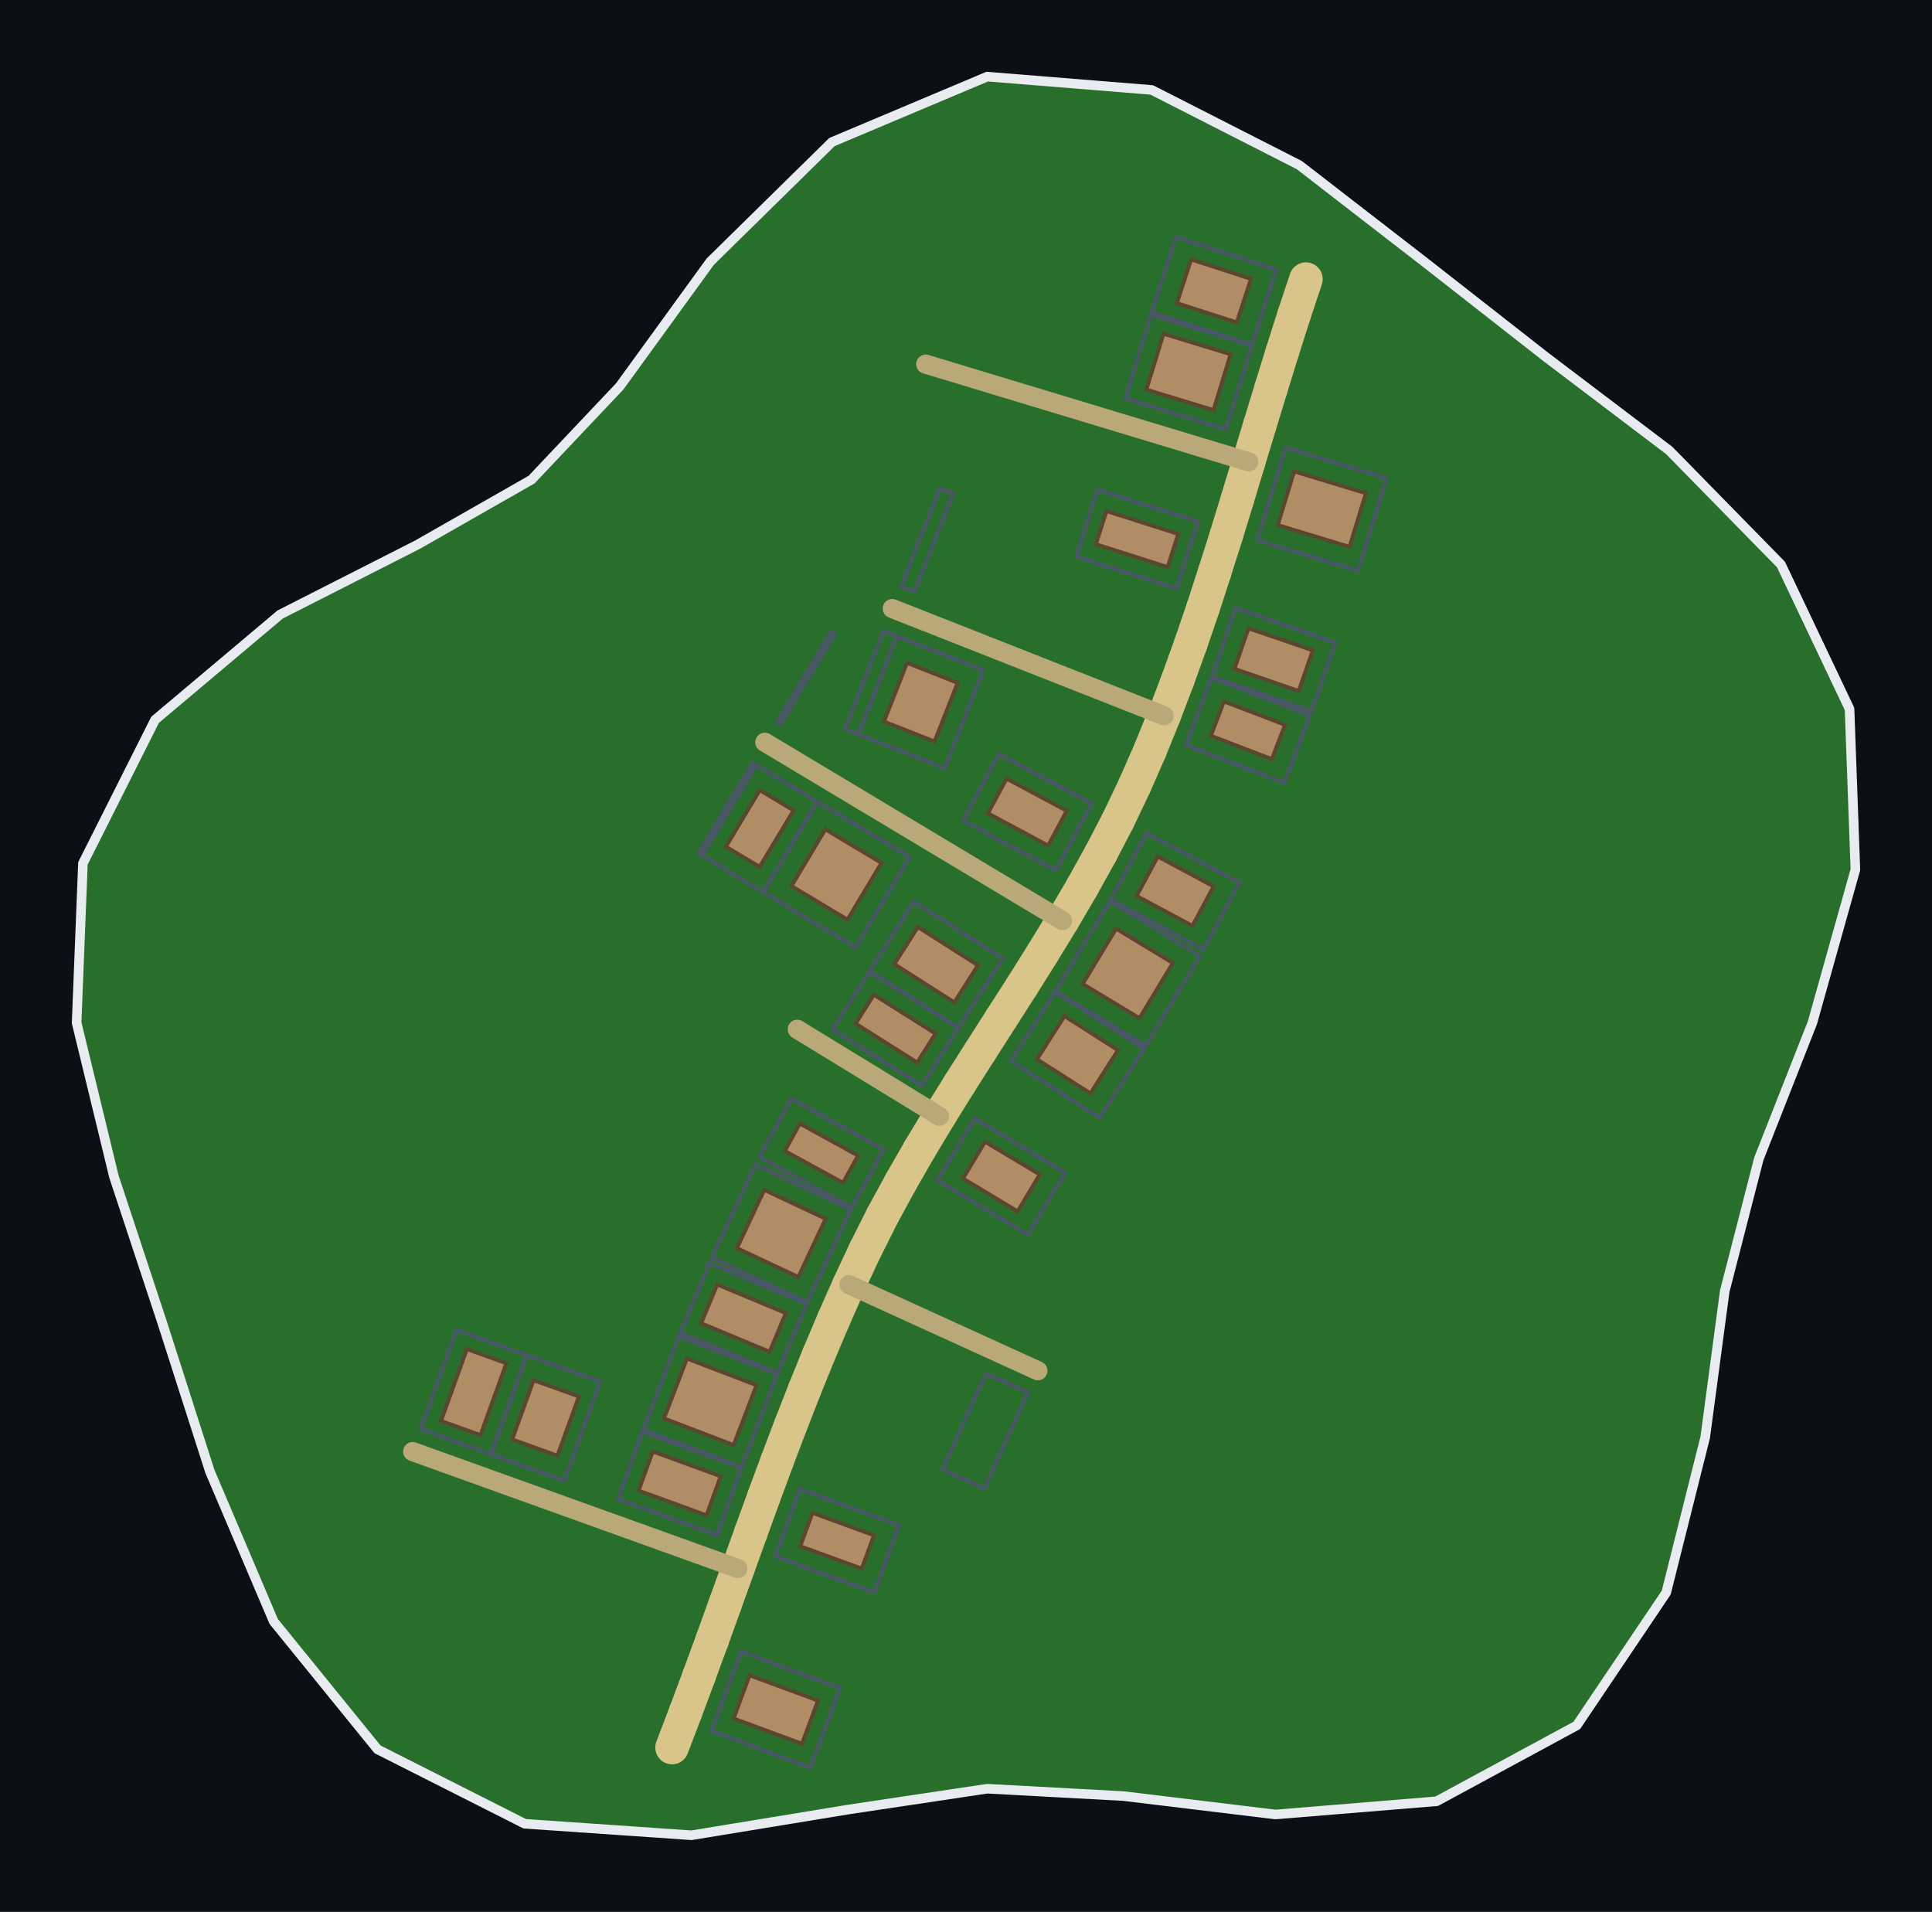
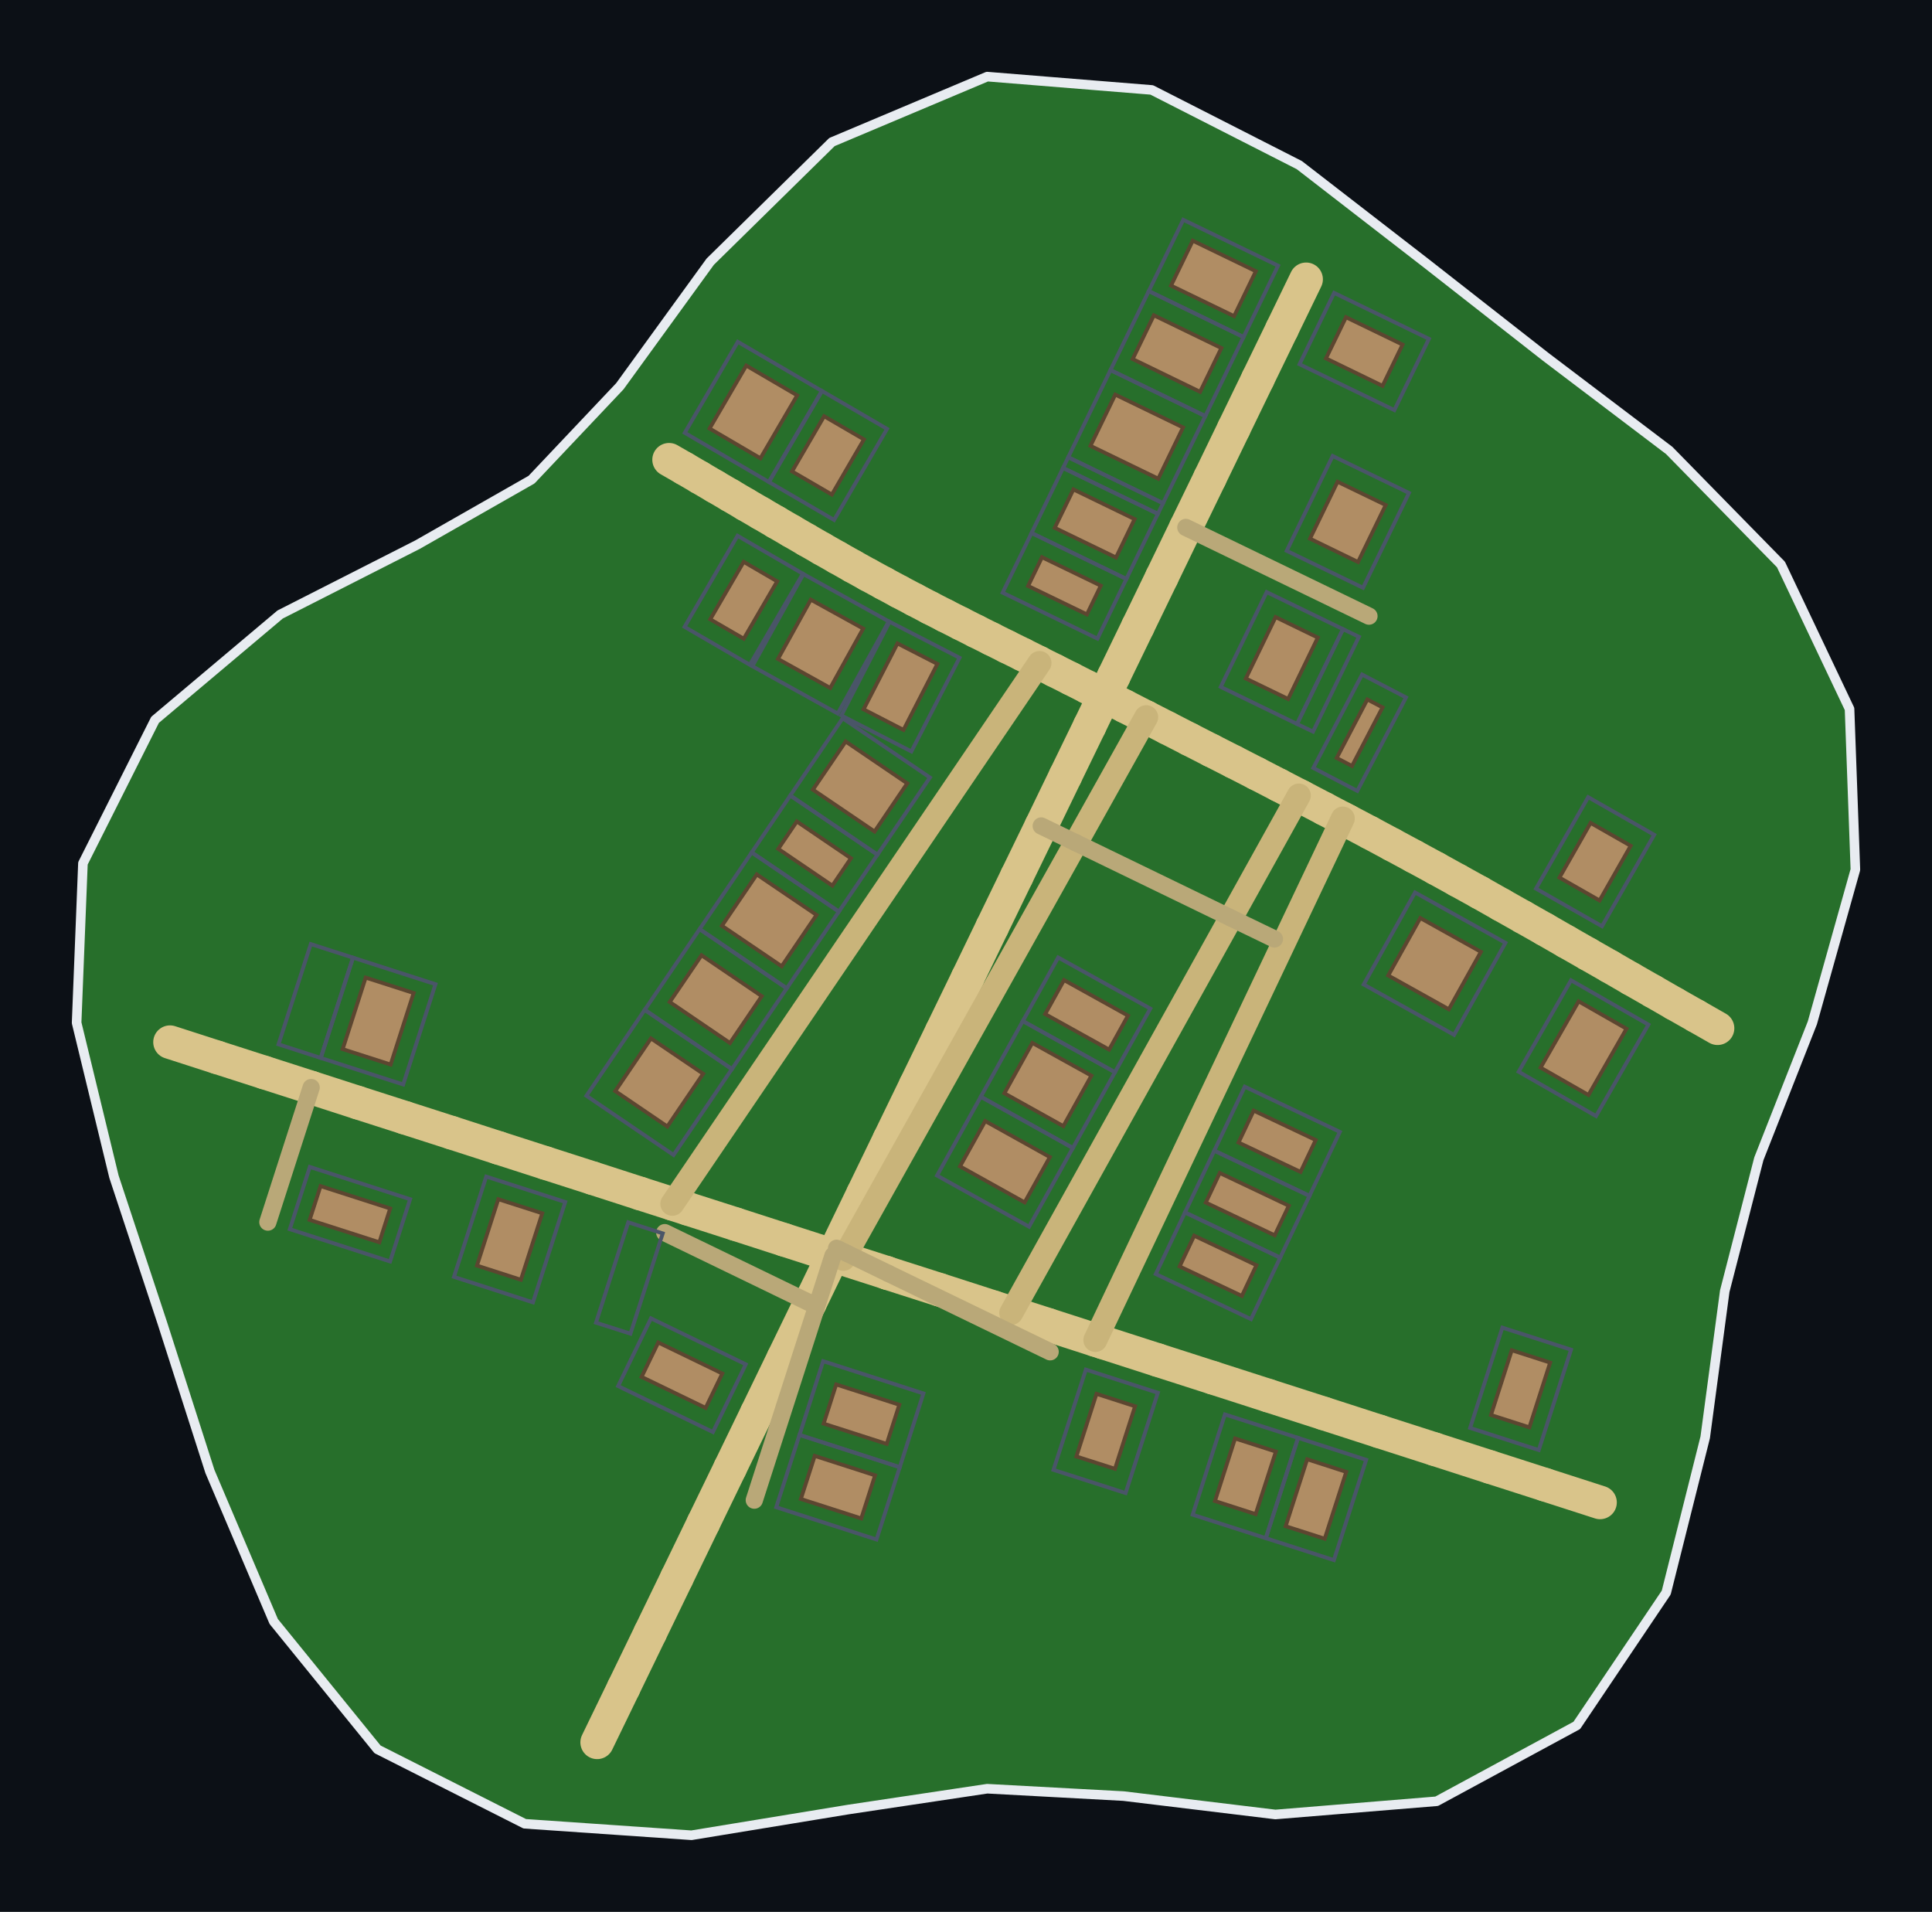
<svg xmlns="http://www.w3.org/2000/svg" viewBox="0 0 201.73 199.62" width="201.73" height="199.62">
  <rect width="201.73" height="199.62" fill="#0c1016" />
  <polygon points="189.24,106.79 193.73,90.8 193.12,74.02 185.96,58.94 174.29,47.03 161.41,37.27 148.88,27.46 135.67,17.24 120.26,9.39 103.08,8 86.87,14.83 74.16,27.32 64.72,40.33 55.5,50.08 43.59,56.87 29.25,64.16 16.19,75.16 8.66,90.14 8,106.79 11.9,122.86 16.95,138.14 21.92,153.64 28.58,169.3 39.42,182.65 54.79,190.42 72.2,191.62 88.6,188.93 103.08,186.76 117.32,187.53 133.17,189.45 150.01,188.07 164.64,180.15 173.98,166.28 178.05,150.07 180.09,134.81 183.65,120.99" fill="#276f2b" stroke="#e8ecf1" stroke-width="1" stroke-linejoin="round" />
-   <line x1="136.36" y1="29.14" x2="135.1" y2="32.93" stroke="#d9c48a" stroke-width="3.5" stroke-linecap="round" />
-   <line x1="135.1" y1="32.93" x2="133.89" y2="36.74" stroke="#d9c48a" stroke-width="3.5" stroke-linecap="round" />
-   <line x1="133.89" y1="36.74" x2="132.71" y2="40.56" stroke="#d9c48a" stroke-width="3.5" stroke-linecap="round" />
-   <line x1="132.71" y1="40.56" x2="131.54" y2="44.39" stroke="#d9c48a" stroke-width="3.5" stroke-linecap="round" />
-   <line x1="131.54" y1="44.39" x2="130.38" y2="48.22" stroke="#d9c48a" stroke-width="3.5" stroke-linecap="round" />
-   <line x1="130.38" y1="48.22" x2="129.22" y2="52.06" stroke="#d9c48a" stroke-width="3.5" stroke-linecap="round" />
-   <line x1="129.22" y1="52.06" x2="128.05" y2="55.88" stroke="#d9c48a" stroke-width="3.5" stroke-linecap="round" />
-   <line x1="128.05" y1="55.88" x2="126.84" y2="59.69" stroke="#d9c48a" stroke-width="3.5" stroke-linecap="round" />
-   <line x1="126.84" y1="59.69" x2="125.61" y2="63.49" stroke="#d9c48a" stroke-width="3.5" stroke-linecap="round" />
-   <line x1="125.61" y1="63.49" x2="124.32" y2="67.26" stroke="#d9c48a" stroke-width="3.5" stroke-linecap="round" />
-   <line x1="124.32" y1="67.26" x2="122.97" y2="71.01" stroke="#d9c48a" stroke-width="3.5" stroke-linecap="round" />
-   <line x1="122.97" y1="71.01" x2="121.55" y2="74.73" stroke="#d9c48a" stroke-width="3.5" stroke-linecap="round" />
-   <line x1="121.55" y1="74.73" x2="120.06" y2="78.41" stroke="#d9c48a" stroke-width="3.5" stroke-linecap="round" />
-   <line x1="120.06" y1="78.41" x2="118.46" y2="82.05" stroke="#d9c48a" stroke-width="3.5" stroke-linecap="round" />
-   <line x1="118.46" y1="82.05" x2="116.75" y2="85.64" stroke="#d9c48a" stroke-width="3.5" stroke-linecap="round" />
-   <line x1="116.75" y1="85.64" x2="114.91" y2="89.18" stroke="#d9c48a" stroke-width="3.5" stroke-linecap="round" />
-   <line x1="114.91" y1="89.18" x2="112.97" y2="92.67" stroke="#d9c48a" stroke-width="3.5" stroke-linecap="round" />
-   <line x1="112.97" y1="92.67" x2="110.94" y2="96.13" stroke="#d9c48a" stroke-width="3.5" stroke-linecap="round" />
-   <line x1="110.94" y1="96.13" x2="108.85" y2="99.55" stroke="#d9c48a" stroke-width="3.5" stroke-linecap="round" />
-   <line x1="108.85" y1="99.55" x2="106.71" y2="102.96" stroke="#d9c48a" stroke-width="3.5" stroke-linecap="round" />
-   <line x1="106.71" y1="102.96" x2="104.54" y2="106.35" stroke="#d9c48a" stroke-width="3.5" stroke-linecap="round" />
-   <line x1="104.54" y1="106.35" x2="102.37" y2="109.74" stroke="#d9c48a" stroke-width="3.5" stroke-linecap="round" />
-   <line x1="102.37" y1="109.74" x2="100.21" y2="113.14" stroke="#d9c48a" stroke-width="3.5" stroke-linecap="round" />
-   <line x1="100.21" y1="113.14" x2="98.09" y2="116.55" stroke="#d9c48a" stroke-width="3.5" stroke-linecap="round" />
-   <line x1="98.09" y1="116.55" x2="96.02" y2="119.99" stroke="#d9c48a" stroke-width="3.5" stroke-linecap="round" />
-   <line x1="96.02" y1="119.99" x2="94.03" y2="123.46" stroke="#d9c48a" stroke-width="3.5" stroke-linecap="round" />
-   <line x1="94.03" y1="123.46" x2="92.12" y2="126.97" stroke="#d9c48a" stroke-width="3.5" stroke-linecap="round" />
-   <line x1="92.12" y1="126.97" x2="90.33" y2="130.54" stroke="#d9c48a" stroke-width="3.5" stroke-linecap="round" />
-   <line x1="90.33" y1="130.54" x2="88.65" y2="134.13" stroke="#d9c48a" stroke-width="3.5" stroke-linecap="round" />
-   <line x1="88.65" y1="134.13" x2="87.04" y2="137.77" stroke="#d9c48a" stroke-width="3.5" stroke-linecap="round" />
-   <line x1="87.04" y1="137.77" x2="85.49" y2="141.43" stroke="#d9c48a" stroke-width="3.5" stroke-linecap="round" />
-   <line x1="85.49" y1="141.43" x2="84" y2="145.11" stroke="#d9c48a" stroke-width="3.5" stroke-linecap="round" />
-   <line x1="84" y1="145.11" x2="82.55" y2="148.82" stroke="#d9c48a" stroke-width="3.5" stroke-linecap="round" />
-   <line x1="82.55" y1="148.82" x2="81.14" y2="152.54" stroke="#d9c48a" stroke-width="3.5" stroke-linecap="round" />
-   <line x1="81.14" y1="152.54" x2="79.76" y2="156.27" stroke="#d9c48a" stroke-width="3.5" stroke-linecap="round" />
-   <line x1="79.76" y1="156.27" x2="78.4" y2="160.02" stroke="#d9c48a" stroke-width="3.5" stroke-linecap="round" />
-   <line x1="78.4" y1="160.02" x2="77.05" y2="163.77" stroke="#d9c48a" stroke-width="3.5" stroke-linecap="round" />
-   <line x1="77.05" y1="163.77" x2="75.7" y2="167.52" stroke="#d9c48a" stroke-width="3.5" stroke-linecap="round" />
-   <line x1="75.7" y1="167.52" x2="74.35" y2="171.27" stroke="#d9c48a" stroke-width="3.5" stroke-linecap="round" />
-   <line x1="74.35" y1="171.27" x2="72.98" y2="175.01" stroke="#d9c48a" stroke-width="3.5" stroke-linecap="round" />
-   <line x1="72.98" y1="175.01" x2="71.59" y2="178.74" stroke="#d9c48a" stroke-width="3.5" stroke-linecap="round" />
-   <line x1="71.59" y1="178.74" x2="70.17" y2="182.46" stroke="#d9c48a" stroke-width="3.5" stroke-linecap="round" />
-   <line x1="130.38" y1="48.22" x2="96.66" y2="38.02" stroke="#b9a878" stroke-width="2" stroke-linecap="round" />
-   <line x1="121.55" y1="74.73" x2="93.17" y2="63.54" stroke="#b9a878" stroke-width="2" stroke-linecap="round" />
-   <line x1="110.94" y1="96.13" x2="79.86" y2="77.5" stroke="#b9a878" stroke-width="2" stroke-linecap="round" />
-   <line x1="98.09" y1="116.55" x2="83.25" y2="107.47" stroke="#b9a878" stroke-width="2" stroke-linecap="round" />
-   <line x1="88.65" y1="134.13" x2="108.37" y2="143.12" stroke="#b9a878" stroke-width="2" stroke-linecap="round" />
-   <line x1="77.05" y1="163.77" x2="43.09" y2="151.56" stroke="#b9a878" stroke-width="2" stroke-linecap="round" />
-   <polygon points="122.8,24.75 120.25,32.62 130.71,36.01 133.26,28.14" fill="none" stroke="#4a5568" stroke-width="0.4" />
-   <polygon points="120.18,32.85 117.5,41.61 128.01,44.83 130.7,36.07" fill="none" stroke="#4a5568" stroke-width="0.4" />
-   <polygon points="134.23,46.72 131.29,56.4 141.81,59.6 144.75,49.93" fill="none" stroke="#4a5568" stroke-width="0.4" />
-   <polygon points="114.6,51.12 112.37,58.11 122.85,61.45 125.08,54.46" fill="none" stroke="#4a5568" stroke-width="0.4" />
-   <polygon points="129.02,63.5 126.55,70.66 136.95,74.25 139.42,67.09" fill="none" stroke="#4a5568" stroke-width="0.4" />
-   <polygon points="126.51,70.77 123.82,77.79 134.09,81.73 136.78,74.71" fill="none" stroke="#4a5568" stroke-width="0.4" />
-   <polygon points="119.72,86.97 115.98,93.94 125.68,99.13 129.41,92.16" fill="none" stroke="#4a5568" stroke-width="0.4" />
-   <polygon points="104.29,78.71 100.55,85.68 110.25,90.87 113.99,83.9" fill="none" stroke="#4a5568" stroke-width="0.4" />
-   <polygon points="115.9,94.09 110.21,103.49 119.62,109.19 125.31,99.79" fill="none" stroke="#4a5568" stroke-width="0.4" />
-   <polygon points="110.17,103.55 105.56,110.79 114.83,116.7 119.45,109.47" fill="none" stroke="#4a5568" stroke-width="0.4" />
-   <polygon points="95.41,94.15 90.8,101.39 100.08,107.3 104.69,100.06" fill="none" stroke="#4a5568" stroke-width="0.4" />
-   <polygon points="90.77,101.44 86.94,107.5 96.24,113.37 100.07,107.31" fill="none" stroke="#4a5568" stroke-width="0.4" />
-   <polygon points="101.78,116.78 97.9,123.25 107.33,128.91 111.21,122.44" fill="none" stroke="#4a5568" stroke-width="0.4" />
-   <polygon points="82.61,114.73 79.28,120.81 88.93,126.09 92.26,120.02" fill="none" stroke="#4a5568" stroke-width="0.4" />
-   <polygon points="78.89,121.59 74.32,131.3 84.28,135.98 88.84,126.27" fill="none" stroke="#4a5568" stroke-width="0.4" />
-   <polygon points="74.06,131.89 71.04,139.15 81.2,143.37 84.22,136.11" fill="none" stroke="#4a5568" stroke-width="0.4" />
-   <polygon points="70.89,139.53 67.16,149.27 77.43,153.2 81.16,143.46" fill="none" stroke="#4a5568" stroke-width="0.4" />
-   <polygon points="83.52,155.48 80.96,162.5 91.29,166.27 93.85,159.25" fill="none" stroke="#4a5568" stroke-width="0.4" />
-   <polygon points="67.08,149.48 64.52,156.51 74.85,160.28 77.41,153.25" fill="none" stroke="#4a5568" stroke-width="0.4" />
-   <polygon points="77.38,172.43 74.31,180.74 84.62,184.56 87.7,176.25" fill="none" stroke="#4a5568" stroke-width="0.4" />
-   <polygon points="102.67,69.97 93.66,66.42 89.62,76.66 98.64,80.21" fill="none" stroke="#4a5568" stroke-width="0.4" />
-   <polygon points="93.66,66.42 92.25,65.87 88.22,76.1 89.62,76.66" fill="none" stroke="#4a5568" stroke-width="0.4" />
-   <polygon points="99.52,51.54 98.12,50.98 94.09,61.22 95.49,61.77" fill="none" stroke="#4a5568" stroke-width="0.4" />
-   <polygon points="94.99,89.48 85.34,83.7 79.69,93.14 89.33,98.92" fill="none" stroke="#4a5568" stroke-width="0.4" />
-   <polygon points="85.34,83.7 78.96,79.88 73.31,89.31 79.69,93.14" fill="none" stroke="#4a5568" stroke-width="0.4" />
-   <polygon points="78.96,79.88 78.58,79.65 72.92,89.08 73.31,89.31" fill="none" stroke="#4a5568" stroke-width="0.4" />
-   <polygon points="87.19,66.15 86.8,65.92 81.15,75.36 81.53,75.59" fill="none" stroke="#4a5568" stroke-width="0.4" />
-   <polygon points="98.4,153.41 102.77,155.4 107.33,145.39 102.96,143.4" fill="none" stroke="#4a5568" stroke-width="0.4" />
-   <polygon points="62.65,144.25 54.99,141.49 51.27,151.84 58.93,154.6" fill="none" stroke="#4a5568" stroke-width="0.4" />
-   <polygon points="54.99,141.49 47.65,138.86 43.93,149.21 51.27,151.84" fill="none" stroke="#4a5568" stroke-width="0.4" />
-   <polygon points="124.37,27.09 122.89,31.65 129.14,33.67 130.62,29.12" fill="#b08d64" stroke="#5c4630" stroke-width="0.4" />
-   <polygon points="121.49,34.85 119.7,40.68 126.71,42.82 128.49,36.99" fill="#b08d64" stroke="#5c4630" stroke-width="0.4" />
-   <polygon points="135.13,49.22 133.42,54.82 140.91,57.1 142.62,51.5" fill="#b08d64" stroke="#5c4630" stroke-width="0.4" />
-   <polygon points="115.53,53.36 114.43,56.82 121.92,59.21 123.02,55.75" fill="#b08d64" stroke="#5c4630" stroke-width="0.4" />
-   <polygon points="130.36,65.6 128.9,69.83 135.61,72.15 137.07,67.91" fill="#b08d64" stroke="#5c4630" stroke-width="0.4" />
-   <polygon points="127.8,73.24 126.43,76.82 132.8,79.26 134.17,75.68" fill="#b08d64" stroke="#5c4630" stroke-width="0.4" />
-   <polygon points="120.89,89.43 118.68,93.55 124.51,96.67 126.72,92.55" fill="#b08d64" stroke="#5c4630" stroke-width="0.4" />
-   <polygon points="105.1,81.3 103.16,84.92 109.44,88.29 111.38,84.66" fill="#b08d64" stroke="#5c4630" stroke-width="0.4" />
-   <polygon points="116.54,96.96 113.05,102.73 118.98,106.31 122.46,100.55" fill="#b08d64" stroke="#5c4630" stroke-width="0.4" />
-   <polygon points="111.15,106.09 108.27,110.6 113.86,114.16 116.73,109.65" fill="#b08d64" stroke="#5c4630" stroke-width="0.4" />
-   <polygon points="95.84,96.79 93.38,100.66 99.65,104.66 102.11,100.79" fill="#b08d64" stroke="#5c4630" stroke-width="0.4" />
-   <polygon points="91.24,103.86 89.34,106.88 95.77,110.94 97.68,107.92" fill="#b08d64" stroke="#5c4630" stroke-width="0.4" />
-   <polygon points="102.85,119.21 100.55,123.05 106.26,126.48 108.56,122.63" fill="#b08d64" stroke="#5c4630" stroke-width="0.4" />
-   <polygon points="83.51,117.32 81.95,120.17 88.03,123.5 89.59,120.65" fill="#b08d64" stroke="#5c4630" stroke-width="0.4" />
-   <polygon points="79.8,124.24 76.95,130.32 83.36,133.33 86.21,127.25" fill="#b08d64" stroke="#5c4630" stroke-width="0.4" />
-   <polygon points="74.89,134.12 73.21,138.16 80.36,141.14 82.05,137.1" fill="#b08d64" stroke="#5c4630" stroke-width="0.4" />
-   <polygon points="71.73,141.85 69.33,148.1 76.6,150.88 78.99,144.63" fill="#b08d64" stroke="#5c4630" stroke-width="0.4" />
-   <polygon points="84.83,157.96 83.56,161.44 89.98,163.78 91.25,160.3" fill="#b08d64" stroke="#5c4630" stroke-width="0.4" />
-   <polygon points="68.16,151.55 66.68,155.63 73.77,158.21 75.25,154.14" fill="#b08d64" stroke="#5c4630" stroke-width="0.4" />
-   <polygon points="78.27,174.92 76.6,179.43 83.74,182.07 85.41,177.56" fill="#b08d64" stroke="#5c4630" stroke-width="0.4" />
-   <polygon points="99.99,71.3 94.71,69.21 92.3,75.34 97.58,77.42" fill="#b08d64" stroke="#5c4630" stroke-width="0.4" />
-   <polygon points="92.04,90.1 86.18,86.59 82.64,92.51 88.49,96.02" fill="#b08d64" stroke="#5c4630" stroke-width="0.4" />
-   <polygon points="82.86,84.62 79.33,82.5 75.79,88.4 79.32,90.51" fill="#b08d64" stroke="#5c4630" stroke-width="0.4" />
-   <polygon points="60.44,145.81 55.71,144.11 53.48,150.29 58.21,151.99" fill="#b08d64" stroke="#5c4630" stroke-width="0.4" />
-   <polygon points="52.87,142.34 48.75,140.86 46.05,148.36 50.17,149.84" fill="#b08d64" stroke="#5c4630" stroke-width="0.4" />
+   <line x1="136.38" y1="29.16" x2="133.86" y2="34.36" stroke="#d9c48a" stroke-width="3.5" stroke-linecap="round" />
+   <line x1="133.86" y1="34.36" x2="131.34" y2="39.55" stroke="#d9c48a" stroke-width="3.5" stroke-linecap="round" />
+   <line x1="131.34" y1="39.55" x2="128.83" y2="44.73" stroke="#d9c48a" stroke-width="3.5" stroke-linecap="round" />
+   <line x1="128.83" y1="44.73" x2="126.33" y2="49.9" stroke="#d9c48a" stroke-width="3.5" stroke-linecap="round" />
+   <line x1="126.33" y1="49.9" x2="123.82" y2="55.07" stroke="#d9c48a" stroke-width="3.5" stroke-linecap="round" />
+   <line x1="123.82" y1="55.07" x2="121.32" y2="60.24" stroke="#d9c48a" stroke-width="3.5" stroke-linecap="round" />
+   <line x1="121.32" y1="60.24" x2="118.81" y2="65.42" stroke="#d9c48a" stroke-width="3.5" stroke-linecap="round" />
+   <line x1="118.81" y1="65.42" x2="116.3" y2="70.6" stroke="#d9c48a" stroke-width="3.5" stroke-linecap="round" />
+   <line x1="116.3" y1="70.6" x2="115.31" y2="72.64" stroke="#d9c48a" stroke-width="3.5" stroke-linecap="round" />
+   <line x1="115.31" y1="72.64" x2="113.78" y2="75.8" stroke="#d9c48a" stroke-width="3.5" stroke-linecap="round" />
+   <line x1="113.78" y1="75.8" x2="111.25" y2="81.01" stroke="#d9c48a" stroke-width="3.5" stroke-linecap="round" />
+   <line x1="111.25" y1="81.01" x2="108.72" y2="86.24" stroke="#d9c48a" stroke-width="3.5" stroke-linecap="round" />
+   <line x1="108.72" y1="86.24" x2="106.17" y2="91.49" stroke="#d9c48a" stroke-width="3.5" stroke-linecap="round" />
+   <line x1="106.17" y1="91.49" x2="103.61" y2="96.77" stroke="#d9c48a" stroke-width="3.5" stroke-linecap="round" />
+   <line x1="103.61" y1="96.77" x2="101.04" y2="102.09" stroke="#d9c48a" stroke-width="3.5" stroke-linecap="round" />
+   <line x1="101.04" y1="102.09" x2="98.33" y2="107.68" stroke="#d9c48a" stroke-width="3.5" stroke-linecap="round" />
+   <line x1="98.33" y1="107.68" x2="95.6" y2="113.3" stroke="#d9c48a" stroke-width="3.5" stroke-linecap="round" />
+   <line x1="95.6" y1="113.3" x2="92.86" y2="118.95" stroke="#d9c48a" stroke-width="3.5" stroke-linecap="round" />
+   <line x1="92.86" y1="118.95" x2="90.11" y2="124.63" stroke="#d9c48a" stroke-width="3.5" stroke-linecap="round" />
+   <line x1="90.11" y1="124.63" x2="87.35" y2="130.33" stroke="#d9c48a" stroke-width="3.5" stroke-linecap="round" />
+   <line x1="87.35" y1="130.33" x2="86.98" y2="131.09" stroke="#d9c48a" stroke-width="3.5" stroke-linecap="round" />
+   <line x1="86.98" y1="131.09" x2="84.58" y2="136.05" stroke="#d9c48a" stroke-width="3.5" stroke-linecap="round" />
+   <line x1="84.58" y1="136.05" x2="81.8" y2="141.78" stroke="#d9c48a" stroke-width="3.5" stroke-linecap="round" />
+   <line x1="81.8" y1="141.78" x2="79.02" y2="147.52" stroke="#d9c48a" stroke-width="3.5" stroke-linecap="round" />
+   <line x1="79.02" y1="147.52" x2="76.24" y2="153.26" stroke="#d9c48a" stroke-width="3.5" stroke-linecap="round" />
+   <line x1="76.24" y1="153.26" x2="73.45" y2="159.01" stroke="#d9c48a" stroke-width="3.5" stroke-linecap="round" />
+   <line x1="73.45" y1="159.01" x2="70.67" y2="164.75" stroke="#d9c48a" stroke-width="3.5" stroke-linecap="round" />
+   <line x1="70.67" y1="164.75" x2="67.89" y2="170.49" stroke="#d9c48a" stroke-width="3.5" stroke-linecap="round" />
+   <line x1="67.89" y1="170.49" x2="65.12" y2="176.21" stroke="#d9c48a" stroke-width="3.5" stroke-linecap="round" />
+   <line x1="65.12" y1="176.21" x2="62.35" y2="181.92" stroke="#d9c48a" stroke-width="3.5" stroke-linecap="round" />
+   <line x1="69.86" y1="48" x2="71.46" y2="48.92" stroke="#d9c48a" stroke-width="3.5" stroke-linecap="round" />
+   <line x1="71.46" y1="48.92" x2="73.05" y2="49.85" stroke="#d9c48a" stroke-width="3.5" stroke-linecap="round" />
+   <line x1="73.05" y1="49.85" x2="74.65" y2="50.79" stroke="#d9c48a" stroke-width="3.5" stroke-linecap="round" />
+   <line x1="74.65" y1="50.79" x2="76.24" y2="51.72" stroke="#d9c48a" stroke-width="3.5" stroke-linecap="round" />
+   <line x1="76.24" y1="51.72" x2="77.83" y2="52.66" stroke="#d9c48a" stroke-width="3.5" stroke-linecap="round" />
+   <line x1="77.83" y1="52.66" x2="79.43" y2="53.59" stroke="#d9c48a" stroke-width="3.5" stroke-linecap="round" />
+   <line x1="79.43" y1="53.59" x2="81.02" y2="54.52" stroke="#d9c48a" stroke-width="3.5" stroke-linecap="round" />
+   <line x1="81.02" y1="54.52" x2="82.62" y2="55.45" stroke="#d9c48a" stroke-width="3.5" stroke-linecap="round" />
+   <line x1="82.62" y1="55.45" x2="84.22" y2="56.38" stroke="#d9c48a" stroke-width="3.5" stroke-linecap="round" />
+   <line x1="84.22" y1="56.38" x2="85.82" y2="57.3" stroke="#d9c48a" stroke-width="3.5" stroke-linecap="round" />
+   <line x1="85.82" y1="57.3" x2="87.42" y2="58.21" stroke="#d9c48a" stroke-width="3.5" stroke-linecap="round" />
+   <line x1="87.42" y1="58.21" x2="89.03" y2="59.12" stroke="#d9c48a" stroke-width="3.5" stroke-linecap="round" />
+   <line x1="89.03" y1="59.12" x2="90.65" y2="60.02" stroke="#d9c48a" stroke-width="3.5" stroke-linecap="round" />
+   <line x1="90.65" y1="60.02" x2="92.27" y2="60.9" stroke="#d9c48a" stroke-width="3.5" stroke-linecap="round" />
+   <line x1="92.27" y1="60.9" x2="93.88" y2="61.77" stroke="#d9c48a" stroke-width="3.5" stroke-linecap="round" />
+   <line x1="93.88" y1="61.77" x2="95.49" y2="62.62" stroke="#d9c48a" stroke-width="3.5" stroke-linecap="round" />
+   <line x1="95.49" y1="62.62" x2="97.09" y2="63.46" stroke="#d9c48a" stroke-width="3.5" stroke-linecap="round" />
+   <line x1="97.09" y1="63.46" x2="98.69" y2="64.28" stroke="#d9c48a" stroke-width="3.5" stroke-linecap="round" />
+   <line x1="98.69" y1="64.28" x2="100.29" y2="65.09" stroke="#d9c48a" stroke-width="3.5" stroke-linecap="round" />
+   <line x1="100.29" y1="65.09" x2="101.89" y2="65.9" stroke="#d9c48a" stroke-width="3.5" stroke-linecap="round" />
+   <line x1="101.89" y1="65.9" x2="103.51" y2="66.71" stroke="#d9c48a" stroke-width="3.5" stroke-linecap="round" />
+   <line x1="103.51" y1="66.71" x2="105.13" y2="67.52" stroke="#d9c48a" stroke-width="3.5" stroke-linecap="round" />
+   <line x1="105.13" y1="67.52" x2="106.77" y2="68.33" stroke="#d9c48a" stroke-width="3.5" stroke-linecap="round" />
+   <line x1="106.77" y1="68.33" x2="108.43" y2="69.16" stroke="#d9c48a" stroke-width="3.5" stroke-linecap="round" />
+   <line x1="108.43" y1="69.16" x2="108.54" y2="69.22" stroke="#d9c48a" stroke-width="3.5" stroke-linecap="round" />
+   <line x1="108.54" y1="69.22" x2="110.1" y2="70" stroke="#d9c48a" stroke-width="3.5" stroke-linecap="round" />
+   <line x1="110.1" y1="70" x2="111.81" y2="70.86" stroke="#d9c48a" stroke-width="3.5" stroke-linecap="round" />
+   <line x1="111.81" y1="70.86" x2="113.54" y2="71.74" stroke="#d9c48a" stroke-width="3.5" stroke-linecap="round" />
+   <line x1="113.54" y1="71.74" x2="115.31" y2="72.64" stroke="#d9c48a" stroke-width="3.5" stroke-linecap="round" />
+   <line x1="115.31" y1="72.64" x2="117.45" y2="73.74" stroke="#d9c48a" stroke-width="3.5" stroke-linecap="round" />
+   <line x1="117.45" y1="73.74" x2="119.65" y2="74.87" stroke="#d9c48a" stroke-width="3.5" stroke-linecap="round" />
+   <line x1="119.65" y1="74.87" x2="119.68" y2="74.88" stroke="#d9c48a" stroke-width="3.5" stroke-linecap="round" />
+   <line x1="119.68" y1="74.88" x2="121.89" y2="76.01" stroke="#d9c48a" stroke-width="3.5" stroke-linecap="round" />
+   <line x1="121.89" y1="76.01" x2="124.17" y2="77.18" stroke="#d9c48a" stroke-width="3.5" stroke-linecap="round" />
+   <line x1="124.17" y1="77.18" x2="126.48" y2="78.36" stroke="#d9c48a" stroke-width="3.5" stroke-linecap="round" />
+   <line x1="126.48" y1="78.36" x2="128.82" y2="79.55" stroke="#d9c48a" stroke-width="3.5" stroke-linecap="round" />
+   <line x1="128.82" y1="79.55" x2="131.18" y2="80.76" stroke="#d9c48a" stroke-width="3.5" stroke-linecap="round" />
+   <line x1="131.18" y1="80.76" x2="133.54" y2="81.98" stroke="#d9c48a" stroke-width="3.5" stroke-linecap="round" />
+   <line x1="133.54" y1="81.98" x2="135.62" y2="83.06" stroke="#d9c48a" stroke-width="3.5" stroke-linecap="round" />
+   <line x1="135.62" y1="83.06" x2="135.92" y2="83.21" stroke="#d9c48a" stroke-width="3.5" stroke-linecap="round" />
+   <line x1="135.92" y1="83.21" x2="138.29" y2="84.45" stroke="#d9c48a" stroke-width="3.5" stroke-linecap="round" />
+   <line x1="138.29" y1="84.45" x2="140.21" y2="85.46" stroke="#d9c48a" stroke-width="3.5" stroke-linecap="round" />
+   <line x1="140.21" y1="85.46" x2="140.66" y2="85.69" stroke="#d9c48a" stroke-width="3.5" stroke-linecap="round" />
+   <line x1="140.66" y1="85.69" x2="143.01" y2="86.93" stroke="#d9c48a" stroke-width="3.5" stroke-linecap="round" />
+   <line x1="143.01" y1="86.93" x2="145.34" y2="88.18" stroke="#d9c48a" stroke-width="3.5" stroke-linecap="round" />
+   <line x1="145.34" y1="88.18" x2="147.64" y2="89.42" stroke="#d9c48a" stroke-width="3.5" stroke-linecap="round" />
+   <line x1="147.64" y1="89.42" x2="149.92" y2="90.66" stroke="#d9c48a" stroke-width="3.5" stroke-linecap="round" />
+   <line x1="149.92" y1="90.66" x2="152.2" y2="91.92" stroke="#d9c48a" stroke-width="3.5" stroke-linecap="round" />
+   <line x1="152.2" y1="91.92" x2="154.48" y2="93.18" stroke="#d9c48a" stroke-width="3.5" stroke-linecap="round" />
+   <line x1="154.48" y1="93.18" x2="156.74" y2="94.46" stroke="#d9c48a" stroke-width="3.5" stroke-linecap="round" />
+   <line x1="156.74" y1="94.46" x2="159.01" y2="95.74" stroke="#d9c48a" stroke-width="3.5" stroke-linecap="round" />
+   <line x1="159.01" y1="95.74" x2="161.27" y2="97.02" stroke="#d9c48a" stroke-width="3.5" stroke-linecap="round" />
+   <line x1="161.27" y1="97.02" x2="163.53" y2="98.32" stroke="#d9c48a" stroke-width="3.5" stroke-linecap="round" />
+   <line x1="163.53" y1="98.32" x2="165.79" y2="99.61" stroke="#d9c48a" stroke-width="3.5" stroke-linecap="round" />
+   <line x1="165.79" y1="99.61" x2="168.05" y2="100.9" stroke="#d9c48a" stroke-width="3.5" stroke-linecap="round" />
+   <line x1="168.05" y1="100.9" x2="170.3" y2="102.2" stroke="#d9c48a" stroke-width="3.5" stroke-linecap="round" />
+   <line x1="170.3" y1="102.2" x2="172.56" y2="103.49" stroke="#d9c48a" stroke-width="3.5" stroke-linecap="round" />
+   <line x1="172.56" y1="103.49" x2="174.82" y2="104.79" stroke="#d9c48a" stroke-width="3.5" stroke-linecap="round" />
+   <line x1="174.82" y1="104.79" x2="177.08" y2="106.07" stroke="#d9c48a" stroke-width="3.5" stroke-linecap="round" />
+   <line x1="177.08" y1="106.07" x2="179.34" y2="107.36" stroke="#d9c48a" stroke-width="3.5" stroke-linecap="round" />
+   <line x1="17.75" y1="108.81" x2="22.68" y2="110.4" stroke="#d9c48a" stroke-width="3.5" stroke-linecap="round" />
+   <line x1="22.68" y1="110.4" x2="27.6" y2="111.98" stroke="#d9c48a" stroke-width="3.5" stroke-linecap="round" />
+   <line x1="27.6" y1="111.98" x2="32.49" y2="113.55" stroke="#d9c48a" stroke-width="3.5" stroke-linecap="round" />
+   <line x1="32.49" y1="113.55" x2="37.38" y2="115.13" stroke="#d9c48a" stroke-width="3.5" stroke-linecap="round" />
+   <line x1="37.38" y1="115.13" x2="42.27" y2="116.7" stroke="#d9c48a" stroke-width="3.5" stroke-linecap="round" />
+   <line x1="42.27" y1="116.7" x2="47.16" y2="118.27" stroke="#d9c48a" stroke-width="3.5" stroke-linecap="round" />
+   <line x1="47.16" y1="118.27" x2="52.05" y2="119.85" stroke="#d9c48a" stroke-width="3.5" stroke-linecap="round" />
+   <line x1="52.05" y1="119.85" x2="56.96" y2="121.43" stroke="#d9c48a" stroke-width="3.5" stroke-linecap="round" />
+   <line x1="56.96" y1="121.43" x2="61.88" y2="123.01" stroke="#d9c48a" stroke-width="3.5" stroke-linecap="round" />
+   <line x1="61.88" y1="123.01" x2="66.83" y2="124.61" stroke="#d9c48a" stroke-width="3.5" stroke-linecap="round" />
+   <line x1="66.83" y1="124.61" x2="70.2" y2="125.69" stroke="#d9c48a" stroke-width="3.5" stroke-linecap="round" />
+   <line x1="70.2" y1="125.69" x2="71.81" y2="126.21" stroke="#d9c48a" stroke-width="3.5" stroke-linecap="round" />
+   <line x1="71.81" y1="126.21" x2="76.83" y2="127.82" stroke="#d9c48a" stroke-width="3.5" stroke-linecap="round" />
+   <line x1="76.83" y1="127.82" x2="81.88" y2="129.45" stroke="#d9c48a" stroke-width="3.5" stroke-linecap="round" />
+   <line x1="81.88" y1="129.45" x2="86.98" y2="131.09" stroke="#d9c48a" stroke-width="3.5" stroke-linecap="round" />
+   <line x1="86.98" y1="131.09" x2="88.06" y2="131.44" stroke="#d9c48a" stroke-width="3.5" stroke-linecap="round" />
+   <line x1="88.06" y1="131.44" x2="92.52" y2="132.87" stroke="#d9c48a" stroke-width="3.5" stroke-linecap="round" />
+   <line x1="92.52" y1="132.87" x2="92.74" y2="132.95" stroke="#d9c48a" stroke-width="3.5" stroke-linecap="round" />
+   <line x1="92.74" y1="132.95" x2="98.12" y2="134.67" stroke="#d9c48a" stroke-width="3.5" stroke-linecap="round" />
+   <line x1="98.12" y1="134.67" x2="103.76" y2="136.49" stroke="#d9c48a" stroke-width="3.5" stroke-linecap="round" />
+   <line x1="103.76" y1="136.49" x2="105.59" y2="137.08" stroke="#d9c48a" stroke-width="3.5" stroke-linecap="round" />
+   <line x1="105.59" y1="137.08" x2="109.44" y2="138.32" stroke="#d9c48a" stroke-width="3.5" stroke-linecap="round" />
+   <line x1="109.44" y1="138.32" x2="114.37" y2="139.91" stroke="#d9c48a" stroke-width="3.5" stroke-linecap="round" />
+   <line x1="114.37" y1="139.91" x2="115.15" y2="140.16" stroke="#d9c48a" stroke-width="3.5" stroke-linecap="round" />
+   <line x1="115.15" y1="140.16" x2="120.9" y2="142.01" stroke="#d9c48a" stroke-width="3.5" stroke-linecap="round" />
+   <line x1="120.9" y1="142.01" x2="126.66" y2="143.86" stroke="#d9c48a" stroke-width="3.5" stroke-linecap="round" />
+   <line x1="126.66" y1="143.86" x2="132.44" y2="145.72" stroke="#d9c48a" stroke-width="3.5" stroke-linecap="round" />
+   <line x1="132.44" y1="145.72" x2="138.23" y2="147.58" stroke="#d9c48a" stroke-width="3.5" stroke-linecap="round" />
+   <line x1="138.23" y1="147.58" x2="144.02" y2="149.45" stroke="#d9c48a" stroke-width="3.5" stroke-linecap="round" />
+   <line x1="144.02" y1="149.45" x2="149.8" y2="151.31" stroke="#d9c48a" stroke-width="3.5" stroke-linecap="round" />
+   <line x1="149.8" y1="151.31" x2="155.57" y2="153.17" stroke="#d9c48a" stroke-width="3.5" stroke-linecap="round" />
+   <line x1="155.57" y1="153.17" x2="161.33" y2="155.02" stroke="#d9c48a" stroke-width="3.5" stroke-linecap="round" />
+   <line x1="161.33" y1="155.02" x2="167.07" y2="156.87" stroke="#d9c48a" stroke-width="3.5" stroke-linecap="round" />
+   <line x1="108.54" y1="69.22" x2="70.2" y2="125.69" stroke="#c9b47a" stroke-width="2.5" stroke-linecap="round" />
+   <line x1="119.68" y1="74.88" x2="112.35" y2="88" stroke="#c9b47a" stroke-width="2.5" stroke-linecap="round" />
+   <line x1="112.35" y1="88" x2="88.39" y2="130.84" stroke="#c9b47a" stroke-width="2.5" stroke-linecap="round" />
+   <line x1="88.39" y1="130.84" x2="88.06" y2="131.44" stroke="#c9b47a" stroke-width="2.5" stroke-linecap="round" />
+   <line x1="135.62" y1="83.06" x2="128.52" y2="95.84" stroke="#c9b47a" stroke-width="2.5" stroke-linecap="round" />
+   <line x1="128.52" y1="95.84" x2="105.59" y2="137.08" stroke="#c9b47a" stroke-width="2.5" stroke-linecap="round" />
+   <line x1="140.21" y1="85.46" x2="114.37" y2="139.91" stroke="#c9b47a" stroke-width="2.5" stroke-linecap="round" />
+   <line x1="84.58" y1="136.05" x2="69.41" y2="128.7" stroke="#b9a878" stroke-width="1.8" stroke-linecap="round" />
+   <line x1="123.82" y1="55.07" x2="142.94" y2="64.33" stroke="#b9a878" stroke-width="1.8" stroke-linecap="round" />
+   <line x1="32.49" y1="113.55" x2="27.97" y2="127.6" stroke="#b9a878" stroke-width="1.8" stroke-linecap="round" />
+   <line x1="87.35" y1="130.33" x2="88.39" y2="130.84" stroke="#b9a878" stroke-width="1.8" stroke-linecap="round" />
+   <line x1="88.39" y1="130.84" x2="92.74" y2="132.95" stroke="#b9a878" stroke-width="1.8" stroke-linecap="round" />
+   <line x1="92.74" y1="132.95" x2="109.65" y2="141.14" stroke="#b9a878" stroke-width="1.8" stroke-linecap="round" />
+   <line x1="86.98" y1="131.09" x2="78.76" y2="156.63" stroke="#b9a878" stroke-width="1.8" stroke-linecap="round" />
+   <line x1="108.72" y1="86.24" x2="112.35" y2="88" stroke="#b9a878" stroke-width="1.8" stroke-linecap="round" />
+   <line x1="112.35" y1="88" x2="128.52" y2="95.84" stroke="#b9a878" stroke-width="1.8" stroke-linecap="round" />
+   <line x1="128.52" y1="95.84" x2="133.07" y2="98.04" stroke="#b9a878" stroke-width="1.8" stroke-linecap="round" />
+   <polygon points="139.3,30.58 135.69,38.03 145.59,42.82 149.2,35.38" fill="none" stroke="#4a5568" stroke-width="0.4" />
+   <polygon points="123.55,22.95 119.95,30.39 129.84,35.19 133.45,27.74" fill="none" stroke="#4a5568" stroke-width="0.4" />
+   <polygon points="119.95,30.39 115.95,38.64 125.85,43.44 129.84,35.19" fill="none" stroke="#4a5568" stroke-width="0.4" />
+   <polygon points="115.95,38.64 111.54,47.74 121.44,52.54 125.85,43.44" fill="none" stroke="#4a5568" stroke-width="0.4" />
+   <polygon points="111.54,47.74 111,48.86 120.9,53.65 121.44,52.54" fill="none" stroke="#4a5568" stroke-width="0.4" />
+   <polygon points="111,48.86 107.71,55.65 117.61,60.45 120.9,53.65" fill="none" stroke="#4a5568" stroke-width="0.4" />
+   <polygon points="107.71,55.65 104.69,61.88 114.59,66.68 117.61,60.45" fill="none" stroke="#4a5568" stroke-width="0.4" />
+   <polygon points="134.35,57.51 142.32,61.37 147.12,51.47 139.15,47.61" fill="none" stroke="#4a5568" stroke-width="0.4" />
+   <polygon points="127.46,71.72 135.43,75.59 140.23,65.69 132.26,61.82" fill="none" stroke="#4a5568" stroke-width="0.4" />
+   <polygon points="135.43,75.59 137.1,76.39 141.89,66.49 140.23,65.69" fill="none" stroke="#4a5568" stroke-width="0.4" />
+   <polygon points="85.95,142.12 83.48,149.82 93.95,153.19 96.42,145.49" fill="none" stroke="#4a5568" stroke-width="0.4" />
+   <polygon points="83.48,149.82 81.05,157.37 91.52,160.74 93.95,153.19" fill="none" stroke="#4a5568" stroke-width="0.4" />
+   <polygon points="67.97,137.65 64.54,144.72 74.44,149.52 77.87,142.45" fill="none" stroke="#4a5568" stroke-width="0.4" />
+   <polygon points="71.5,45.19 80.29,50.33 85.83,40.83 77.04,35.69" fill="none" stroke="#4a5568" stroke-width="0.4" />
+   <polygon points="80.28,50.32 87.09,54.29 92.62,44.78 85.81,40.81" fill="none" stroke="#4a5568" stroke-width="0.4" />
+   <polygon points="71.48,65.45 78.29,69.41 83.83,59.9 77.01,55.94" fill="none" stroke="#4a5568" stroke-width="0.4" />
+   <polygon points="78.56,69.56 87.47,74.5 92.8,64.88 83.89,59.94" fill="none" stroke="#4a5568" stroke-width="0.4" />
+   <polygon points="87.85,74.7 95.16,78.46 100.19,68.68 92.89,64.92" fill="none" stroke="#4a5568" stroke-width="0.4" />
+   <polygon points="87.99,75 82.52,83.06 91.62,89.24 97.1,81.18" fill="none" stroke="#4a5568" stroke-width="0.4" />
+   <polygon points="82.52,83.06 78.49,89 87.59,95.18 91.62,89.24" fill="none" stroke="#4a5568" stroke-width="0.4" />
+   <polygon points="78.49,89 73.05,97.01 82.15,103.19 87.59,95.18" fill="none" stroke="#4a5568" stroke-width="0.4" />
+   <polygon points="73.05,97.01 67.32,105.44 76.42,111.62 82.15,103.19" fill="none" stroke="#4a5568" stroke-width="0.4" />
+   <polygon points="67.32,105.44 61.23,114.41 70.33,120.59 76.42,111.62" fill="none" stroke="#4a5568" stroke-width="0.4" />
+   <polygon points="137.13,80.18 141.72,82.58 146.81,72.82 142.22,70.43" fill="none" stroke="#4a5568" stroke-width="0.4" />
+   <polygon points="142.39,102.79 151.83,108.05 157.19,98.44 147.75,93.18" fill="none" stroke="#4a5568" stroke-width="0.4" />
+   <polygon points="160.38,92.78 167.27,96.71 172.72,87.16 165.83,83.23" fill="none" stroke="#4a5568" stroke-width="0.4" />
+   <polygon points="158.57,111.9 166.65,116.53 172.12,106.98 164.04,102.35" fill="none" stroke="#4a5568" stroke-width="0.4" />
+   <polygon points="129.97,113.46 126.79,120.14 136.73,124.86 139.9,118.18" fill="none" stroke="#4a5568" stroke-width="0.4" />
+   <polygon points="126.79,120.14 123.73,126.59 133.67,131.31 136.73,124.86" fill="none" stroke="#4a5568" stroke-width="0.4" />
+   <polygon points="123.73,126.59 120.68,133.02 130.62,137.73 133.67,131.31" fill="none" stroke="#4a5568" stroke-width="0.4" />
+   <polygon points="29.08,109.04 33.49,110.46 36.86,99.99 32.45,98.57" fill="none" stroke="#4a5568" stroke-width="0.4" />
+   <polygon points="33.49,110.46 42.1,113.23 45.47,102.76 36.86,99.99" fill="none" stroke="#4a5568" stroke-width="0.4" />
+   <polygon points="47.4,133.32 55.65,135.98 59.02,125.5 50.77,122.85" fill="none" stroke="#4a5568" stroke-width="0.4" />
+   <polygon points="62.23,138.1 65.83,139.25 69.2,128.78 65.6,127.62" fill="none" stroke="#4a5568" stroke-width="0.4" />
+   <polygon points="32.35,121.84 30.26,128.34 40.73,131.71 42.82,125.21" fill="none" stroke="#4a5568" stroke-width="0.4" />
+   <polygon points="107.45,128.08 112.02,119.86 102.41,114.51 97.84,122.74" fill="none" stroke="#4a5568" stroke-width="0.4" />
+   <polygon points="112.02,119.86 116.42,111.95 106.8,106.61 102.41,114.51" fill="none" stroke="#4a5568" stroke-width="0.4" />
+   <polygon points="116.42,111.95 120.11,105.31 110.49,99.97 106.8,106.61" fill="none" stroke="#4a5568" stroke-width="0.4" />
+   <polygon points="110,153.47 117.53,155.89 120.9,145.42 113.38,143" fill="none" stroke="#4a5568" stroke-width="0.4" />
+   <polygon points="124.53,158.15 132.17,160.6 135.54,150.13 127.9,147.68" fill="none" stroke="#4a5568" stroke-width="0.4" />
+   <polygon points="132.17,160.6 139.28,162.89 142.65,152.42 135.54,150.13" fill="none" stroke="#4a5568" stroke-width="0.4" />
+   <polygon points="153.5,149.09 160.67,151.4 164.04,140.92 156.87,138.62" fill="none" stroke="#4a5568" stroke-width="0.4" />
+   <polygon points="140.54,33.12 138.45,37.42 144.36,40.29 146.45,35.98" fill="#b08d64" stroke="#5c4630" stroke-width="0.4" />
+   <polygon points="124.54,25.13 122.27,29.82 128.86,33.01 131.13,28.32" fill="#b08d64" stroke="#5c4630" stroke-width="0.4" />
+   <polygon points="120.48,32.92 118.27,37.49 125.31,40.91 127.53,36.34" fill="#b08d64" stroke="#5c4630" stroke-width="0.4" />
+   <polygon points="116.45,41.2 113.86,46.55 120.94,49.98 123.53,44.63" fill="#b08d64" stroke="#5c4630" stroke-width="0.4" />
+   <polygon points="112.08,51.1 110.13,55.11 116.53,58.21 118.47,54.2" fill="#b08d64" stroke="#5c4630" stroke-width="0.4" />
+   <polygon points="108.8,58.18 107.35,61.18 113.49,64.15 114.94,61.15" fill="#b08d64" stroke="#5c4630" stroke-width="0.4" />
+   <polygon points="136.78,56.24 141.8,58.68 144.69,52.73 139.66,50.3" fill="#b08d64" stroke="#5c4630" stroke-width="0.4" />
+   <polygon points="130.08,70.84 134.5,72.98 137.6,66.57 133.19,64.43" fill="#b08d64" stroke="#5c4630" stroke-width="0.4" />
+   <polygon points="87.31,144.55 86,148.64 92.59,150.76 93.9,146.67" fill="#b08d64" stroke="#5c4630" stroke-width="0.4" />
+   <polygon points="85.07,152.01 83.62,156.51 89.93,158.54 91.37,154.04" fill="#b08d64" stroke="#5c4630" stroke-width="0.4" />
+   <polygon points="68.73,140.17 66.99,143.76 73.68,147 75.42,143.41" fill="#b08d64" stroke="#5c4630" stroke-width="0.4" />
+   <polygon points="74.09,44.74 79.4,47.85 83.24,41.28 77.92,38.17" fill="#b08d64" stroke="#5c4630" stroke-width="0.4" />
+   <polygon points="82.7,49.22 86.86,51.64 90.21,45.88 86.05,43.46" fill="#b08d64" stroke="#5c4630" stroke-width="0.4" />
+   <polygon points="74.16,64.66 77.66,66.69 81.15,60.7 77.65,58.66" fill="#b08d64" stroke="#5c4630" stroke-width="0.4" />
+   <polygon points="81.23,68.8 86.69,71.83 90.13,65.63 84.66,62.61" fill="#b08d64" stroke="#5c4630" stroke-width="0.4" />
+   <polygon points="90.17,74.06 94.34,76.21 97.88,69.32 93.71,67.18" fill="#b08d64" stroke="#5c4630" stroke-width="0.4" />
+   <polygon points="88.3,77.42 84.88,82.45 91.32,86.82 94.73,81.79" fill="#b08d64" stroke="#5c4630" stroke-width="0.4" />
+   <polygon points="83.2,85.77 81.26,88.63 86.91,92.47 88.85,89.61" fill="#b08d64" stroke="#5c4630" stroke-width="0.4" />
+   <polygon points="79.02,91.3 75.38,96.66 81.62,100.89 85.26,95.53" fill="#b08d64" stroke="#5c4630" stroke-width="0.4" />
+   <polygon points="73.25,99.74 69.93,104.62 76.22,108.9 79.54,104.01" fill="#b08d64" stroke="#5c4630" stroke-width="0.4" />
+   <polygon points="67.97,108.42 64.24,113.92 69.68,117.62 73.42,112.11" fill="#b08d64" stroke="#5c4630" stroke-width="0.4" />
+   <polygon points="139.57,79.14 141.17,79.98 144.36,73.86 142.77,73.03" fill="#b08d64" stroke="#5c4630" stroke-width="0.4" />
+   <polygon points="144.95,101.85 151.28,105.38 154.63,99.38 148.3,95.85" fill="#b08d64" stroke="#5c4630" stroke-width="0.4" />
+   <polygon points="162.83,91.63 167.02,94.02 170.27,88.31 166.08,85.92" fill="#b08d64" stroke="#5c4630" stroke-width="0.4" />
+   <polygon points="160.86,111.47 165.86,114.33 169.83,107.41 164.83,104.55" fill="#b08d64" stroke="#5c4630" stroke-width="0.4" />
+   <polygon points="130.9,115.96 129.32,119.29 135.8,122.36 137.38,119.03" fill="#b08d64" stroke="#5c4630" stroke-width="0.4" />
+   <polygon points="127.36,122.47 125.9,125.56 133.1,128.98 134.57,125.89" fill="#b08d64" stroke="#5c4630" stroke-width="0.4" />
+   <polygon points="124.69,129.02 123.17,132.23 129.67,135.31 131.19,132.1" fill="#b08d64" stroke="#5c4630" stroke-width="0.4" />
+   <polygon points="35.78,109.54 40.79,111.15 43.19,103.68 38.18,102.07" fill="#b08d64" stroke="#5c4630" stroke-width="0.4" />
+   <polygon points="49.8,132.14 54.39,133.62 56.62,126.68 52.03,125.21" fill="#b08d64" stroke="#5c4630" stroke-width="0.4" />
+   <polygon points="33.47,123.84 32.33,127.37 39.61,129.71 40.74,126.18" fill="#b08d64" stroke="#5c4630" stroke-width="0.4" />
+   <polygon points="106.99,125.54 109.62,120.81 102.87,117.05 100.24,121.78" fill="#b08d64" stroke="#5c4630" stroke-width="0.4" />
+   <polygon points="111.03,117.58 113.96,112.31 107.79,108.89 104.87,114.15" fill="#b08d64" stroke="#5c4630" stroke-width="0.4" />
+   <polygon points="115.81,109.59 117.78,106.04 111.1,102.33 109.13,105.88" fill="#b08d64" stroke="#5c4630" stroke-width="0.4" />
+   <polygon points="112.39,152.07 116.42,153.36 118.52,146.83 114.49,145.53" fill="#b08d64" stroke="#5c4630" stroke-width="0.4" />
+   <polygon points="126.86,156.72 131.11,158.09 133.22,151.56 128.96,150.19" fill="#b08d64" stroke="#5c4630" stroke-width="0.4" />
+   <polygon points="134.24,159.35 138.32,160.66 140.57,153.68 136.49,152.36" fill="#b08d64" stroke="#5c4630" stroke-width="0.4" />
+   <polygon points="155.68,147.74 159.69,149.03 161.86,142.27 157.85,140.98" fill="#b08d64" stroke="#5c4630" stroke-width="0.4" />
</svg>
